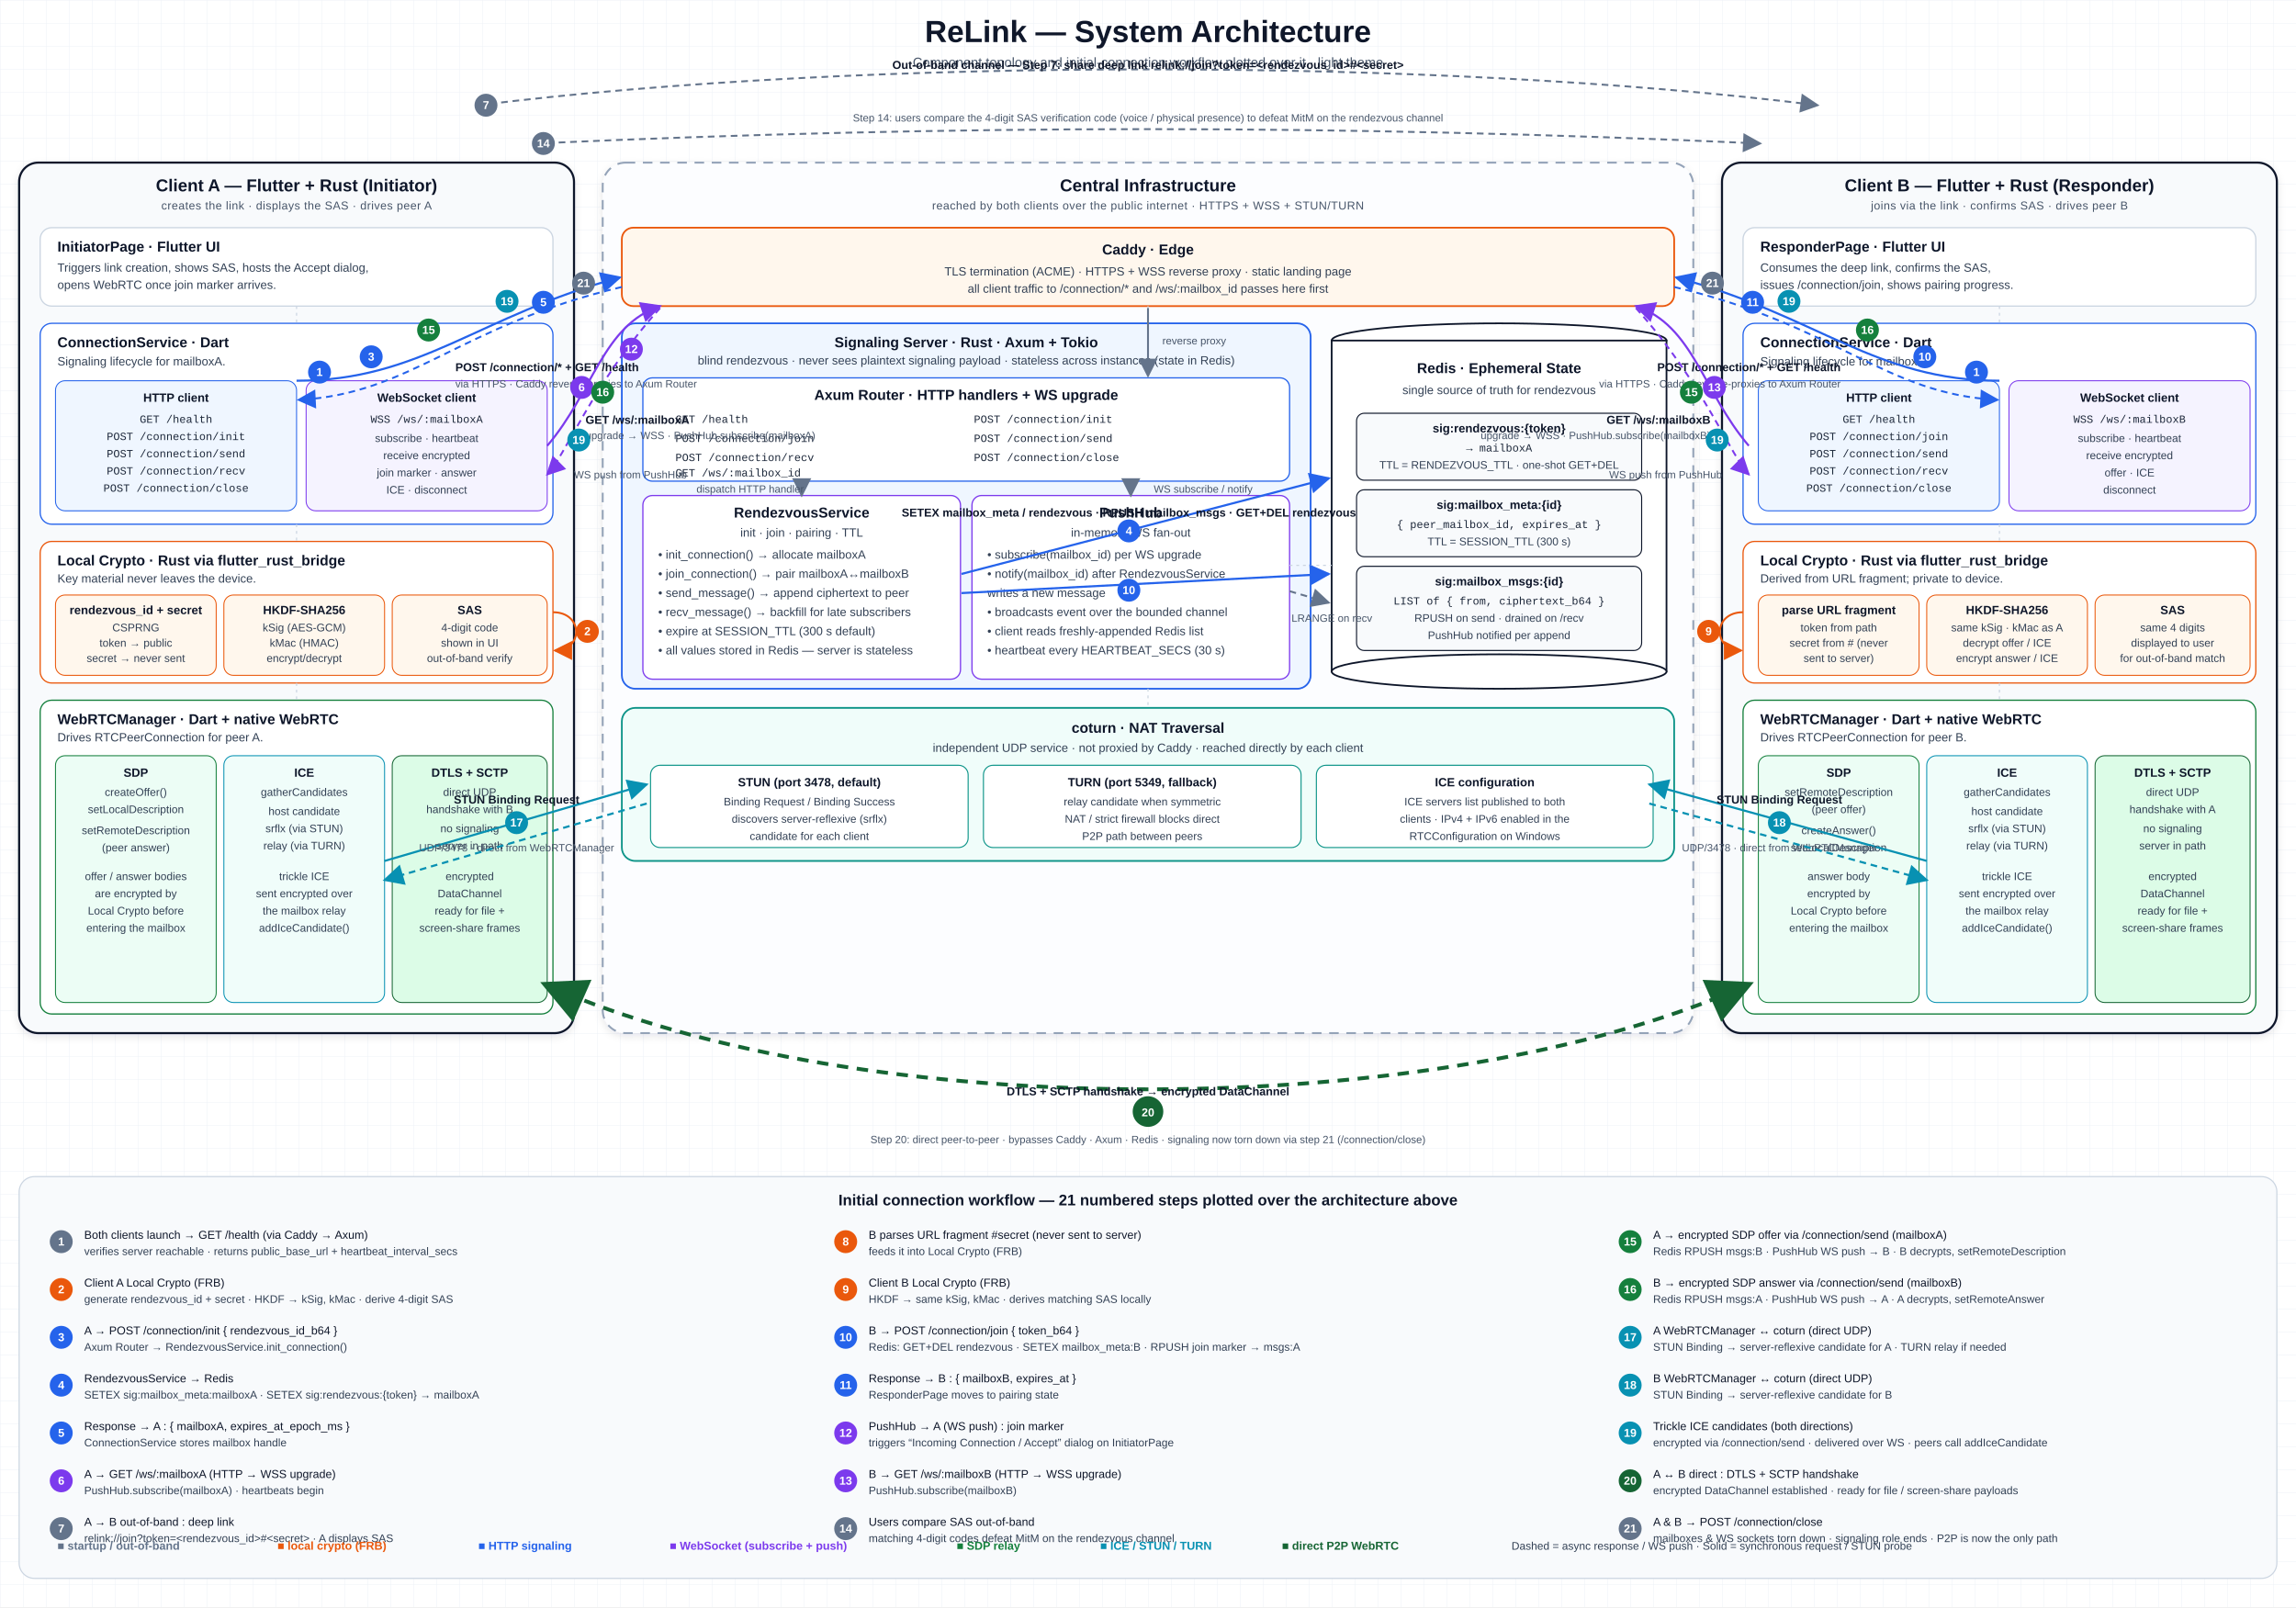
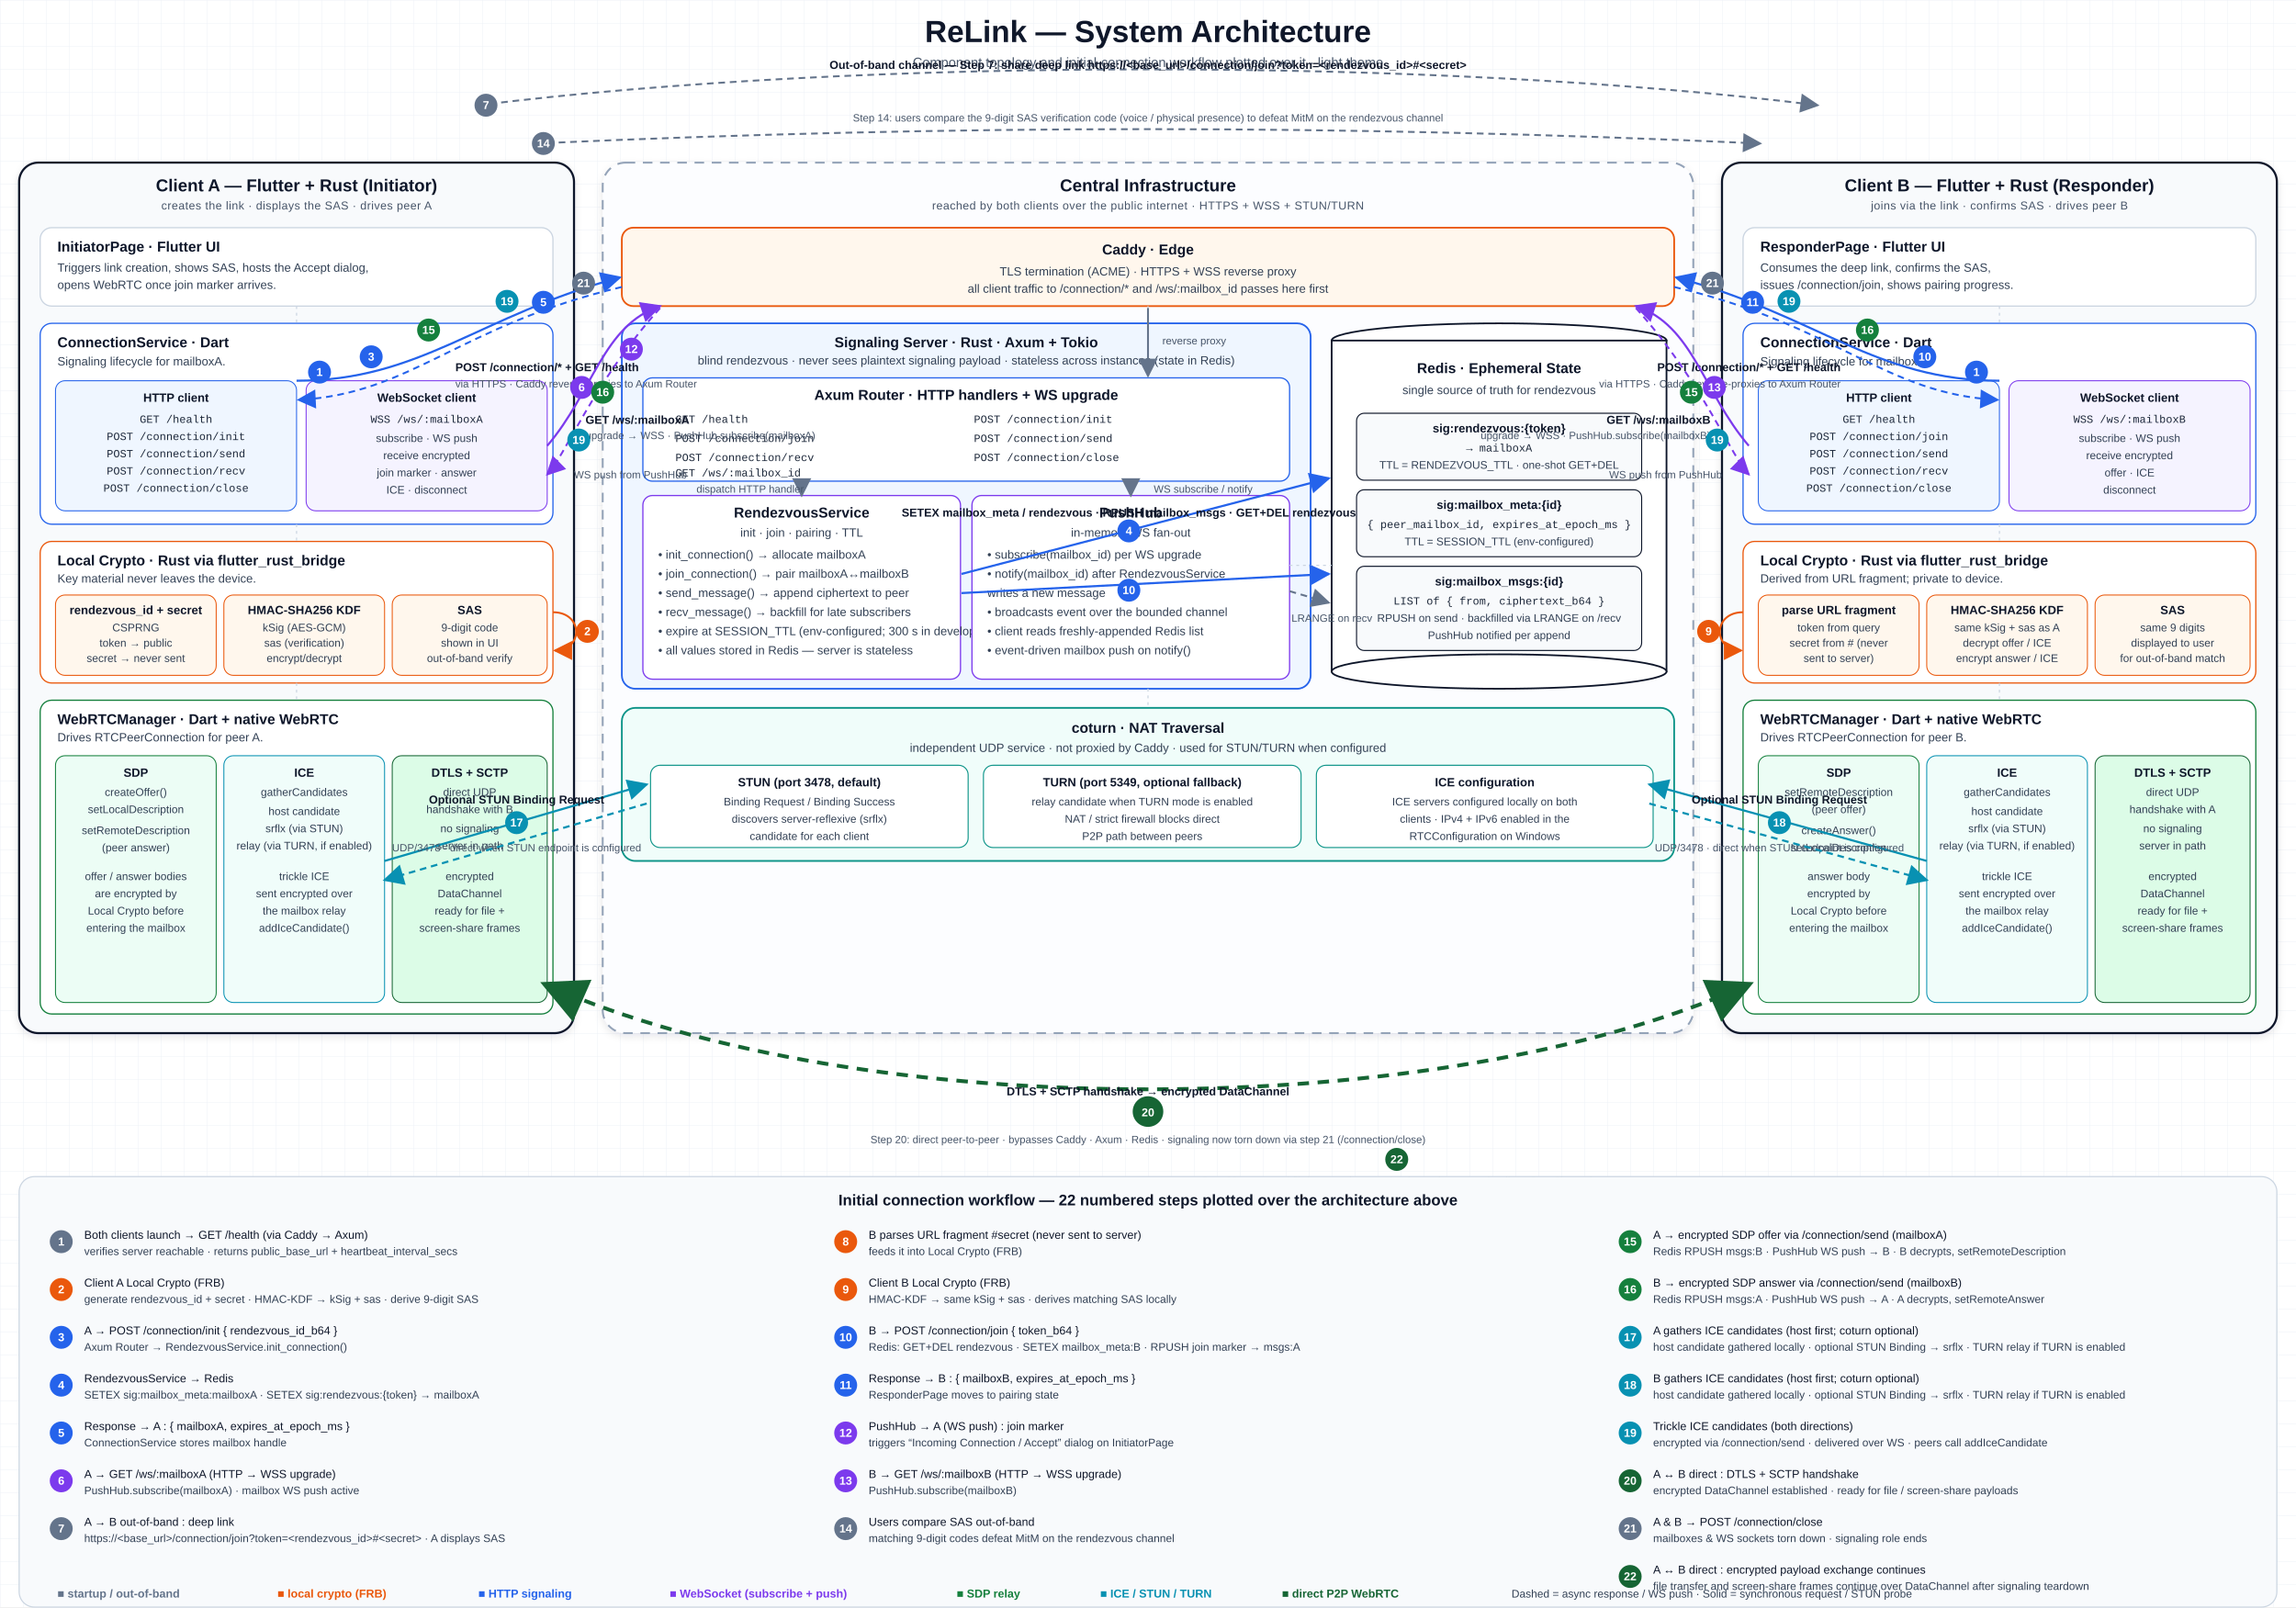
<svg xmlns="http://www.w3.org/2000/svg" width="2400" height="1680" viewBox="0 0 2400 1680" role="img" aria-labelledby="title desc">
  <defs>
    <pattern id="grid" width="24" height="24" patternUnits="userSpaceOnUse">
      <path d="M 24 0 L 0 0 0 24" fill="none" stroke="#eef2f7" stroke-width="1" />
    </pattern>
    <filter id="shadow" x="-10%" y="-10%" width="120%" height="120%">
      <feDropShadow dx="0" dy="3" stdDeviation="4" flood-color="#0f172a" flood-opacity="0.10" />
    </filter>
    <marker id="mBlue" markerWidth="10" markerHeight="10" refX="9" refY="5" orient="auto">
      <path d="M 0 0 L 10 5 L 0 10 z" fill="#2563eb" />
    </marker>
    <marker id="mPurple" markerWidth="10" markerHeight="10" refX="9" refY="5" orient="auto">
      <path d="M 0 0 L 10 5 L 0 10 z" fill="#7c3aed" />
    </marker>
    <marker id="mSlate" markerWidth="10" markerHeight="10" refX="9" refY="5" orient="auto">
      <path d="M 0 0 L 10 5 L 0 10 z" fill="#64748b" />
    </marker>
    <marker id="mOrange" markerWidth="10" markerHeight="10" refX="9" refY="5" orient="auto">
      <path d="M 0 0 L 10 5 L 0 10 z" fill="#ea580c" />
    </marker>
    <marker id="mGreen" markerWidth="10" markerHeight="10" refX="9" refY="5" orient="auto">
      <path d="M 0 0 L 10 5 L 0 10 z" fill="#15803d" />
    </marker>
    <marker id="mTeal" markerWidth="10" markerHeight="10" refX="9" refY="5" orient="auto">
      <path d="M 0 0 L 10 5 L 0 10 z" fill="#0891b2" />
    </marker>
    <marker id="mDark" markerWidth="12" markerHeight="12" refX="10" refY="6" orient="auto">
      <path d="M 0 0 L 12 6 L 0 12 z" fill="#166534" />
    </marker>
    <marker id="mDarkStart" markerWidth="12" markerHeight="12" refX="2" refY="6" orient="auto">
      <path d="M 12 0 L 0 6 L 12 12 z" fill="#166534" />
    </marker>
    <style>
      .title     { font: 700 32px 'Segoe UI', Arial, sans-serif; fill: #0f172a; }
      .subtitle  { font: 400 14px 'Segoe UI', Arial, sans-serif; fill: #475569; }
      .boxHead   { font: 700 18px 'Segoe UI', Arial, sans-serif; fill: #0f172a; }
      .boxSub    { font: 500 12px 'Segoe UI', Arial, sans-serif; fill: #475569; letter-spacing: 0.4px; }
      .cardHead  { font: 700 15px 'Segoe UI', Arial, sans-serif; fill: #0f172a; }
      .cardBody  { font: 400 12.5px 'Segoe UI', Arial, sans-serif; fill: #334155; }
      .pillHead  { font: 700 12.5px 'Segoe UI', Arial, sans-serif; fill: #0f172a; }
      .pillBody  { font: 400 11.5px 'Segoe UI', Arial, sans-serif; fill: #334155; }
      .code      { font: 500 11.5px 'Consolas', 'Courier New', monospace; fill: #1e293b; }
      .arrLbl    { font: 600 12px 'Segoe UI', Arial, sans-serif; fill: #0f172a; }
      .arrLblSub { font: 400 11px 'Segoe UI', Arial, sans-serif; fill: #475569; }
      .num       { font: 700 12px 'Segoe UI', Arial, sans-serif; fill: #ffffff; }
      .tableHead { font: 700 16px 'Segoe UI', Arial, sans-serif; fill: #0f172a; }
      .stepText  { font: 500 12px 'Segoe UI', Arial, sans-serif; fill: #0f172a; }
      .stepBody  { font: 400 11.5px 'Segoe UI', Arial, sans-serif; fill: #334155; }
      .legend    { font: 600 12px 'Segoe UI', Arial, sans-serif; }

      .client   { fill: #f8fafc; stroke: #0f172a; stroke-width: 2.2; }
      .infra    { fill: #fcfdff; stroke: #94a3b8; stroke-width: 2; stroke-dasharray: 10 8; }
      .caddy    { fill: #fff7ed; stroke: #ea580c; stroke-width: 1.8; }
      .server   { fill: #eff6ff; stroke: #2563eb; stroke-width: 1.8; }
      .redis    { fill: #ffffff; stroke: #0f172a; stroke-width: 1.8; }
      .coturn   { fill: #f0fdfa; stroke: #0d9488; stroke-width: 1.8; }
      .card     { fill: #ffffff; stroke: #cbd5e1; stroke-width: 1.3; }
      .cardBlue { fill: #ffffff; stroke: #2563eb; stroke-width: 1.3; }
      .cardPurp { fill: #ffffff; stroke: #7c3aed; stroke-width: 1.3; }
      .cardOran { fill: #ffffff; stroke: #ea580c; stroke-width: 1.3; }
      .cardGrn  { fill: #ffffff; stroke: #15803d; stroke-width: 1.3; }
      .cardTeal { fill: #ffffff; stroke: #0891b2; stroke-width: 1.3; }
      .cardDark { fill: #ffffff; stroke: #166534; stroke-width: 1.3; }
      .pillBlue { fill: #eff6ff; stroke: #2563eb; stroke-width: 1; }
      .pillPurp { fill: #f5f3ff; stroke: #7c3aed; stroke-width: 1; }
      .pillOran { fill: #fff7ed; stroke: #ea580c; stroke-width: 1; }
      .pillGrn  { fill: #ecfdf5; stroke: #15803d; stroke-width: 1; }
      .pillTeal { fill: #f0fdfa; stroke: #0891b2; stroke-width: 1; }
      .pillDark { fill: #dcfce7; stroke: #166534; stroke-width: 1; }

      .aBlue   { fill: none; stroke: #2563eb; stroke-width: 2.2; marker-end: url(#mBlue); }
      .aBlueD  { fill: none; stroke: #2563eb; stroke-width: 2;   marker-end: url(#mBlue);  stroke-dasharray: 7 5; }
      .aPurple { fill: none; stroke: #7c3aed; stroke-width: 2.2; marker-end: url(#mPurple); }
      .aPurpD  { fill: none; stroke: #7c3aed; stroke-width: 2;   marker-end: url(#mPurple); stroke-dasharray: 7 5; }
      .aSlate  { fill: none; stroke: #64748b; stroke-width: 2;   marker-end: url(#mSlate); }
      .aSlateD { fill: none; stroke: #64748b; stroke-width: 2;   marker-end: url(#mSlate);  stroke-dasharray: 7 5; }
      .aOrange { fill: none; stroke: #ea580c; stroke-width: 2;   marker-end: url(#mOrange); }
      .aGreen  { fill: none; stroke: #15803d; stroke-width: 2.2; marker-end: url(#mGreen); }
      .aTeal   { fill: none; stroke: #0891b2; stroke-width: 2.2; marker-end: url(#mTeal); }
      .aDark   { fill: none; stroke: #166534; stroke-width: 4;   marker-end: url(#mDark); marker-start: url(#mDarkStart); stroke-dasharray: 12 9; }
      .soft    { fill: none; stroke: #cbd5e1; stroke-width: 1.2; stroke-dasharray: 3 4; }

      .bSlate  { fill: #64748b; }
      .bOrange { fill: #ea580c; }
      .bBlue   { fill: #2563eb; }
      .bPurple { fill: #7c3aed; }
      .bGreen  { fill: #15803d; }
      .bTeal   { fill: #0891b2; }
      .bDark   { fill: #166534; }
    </style>
  </defs>
  <rect width="2400" height="1680" fill="#ffffff" />
  <rect width="2400" height="1680" fill="url(#grid)" />
  <text class="title" x="1200" y="44" text-anchor="middle">ReLink — System Architecture</text>
  <text class="subtitle" x="1200" y="70" text-anchor="middle">Component topology and initial-connection workflow plotted over it · light theme</text>
  <path class="aSlateD" d="M 500 110 C 900 60, 1500 60, 1900 110" />
  <circle class="bSlate" cx="508" cy="110" r="12" />
  <text class="num" x="508" y="114" text-anchor="middle">7</text>
-   <text class="arrLbl" x="1200" y="72" text-anchor="middle" fill="#475569">Out-of-band channel  —  Step 7: share deep link  relink://join?token=&lt;rendezvous_id&gt;#&lt;secret&gt;</text>
+   <text class="arrLbl" x="1200" y="72" text-anchor="middle" fill="#475569">Out-of-band channel  —  Step 7: share deep link  https://&lt;base_url&gt;/connection/join?token=&lt;rendezvous_id&gt;#&lt;secret&gt;</text>
  <path class="aSlateD" d="M 560 150 C 1000 130, 1400 130, 1840 150" />
  <circle class="bSlate" cx="568" cy="150" r="12" />
  <text class="num" x="568" y="154" text-anchor="middle">14</text>
-   <text class="arrLblSub" x="1200" y="127" text-anchor="middle">Step 14: users compare the 4-digit SAS verification code (voice / physical presence) to defeat MitM on the rendezvous channel</text>
+   <text class="arrLblSub" x="1200" y="127" text-anchor="middle">Step 14: users compare the 9-digit SAS verification code (voice / physical presence) to defeat MitM on the rendezvous channel</text>
  <g filter="url(#shadow)">
    <rect class="client" x="20" y="170" width="580" height="910" rx="20" ry="20" />
    <text class="boxHead" x="310" y="200" text-anchor="middle">Client A — Flutter + Rust (Initiator)</text>
    <text class="boxSub" x="310" y="219" text-anchor="middle">creates the link · displays the SAS · drives peer A</text>
    <rect class="card" x="42" y="238" width="536" height="82" rx="12" ry="12" />
    <text class="cardHead" x="60" y="263">InitiatorPage  ·  Flutter UI</text>
    <text class="cardBody" x="60" y="284">Triggers link creation, shows SAS, hosts the Accept dialog,</text>
    <text class="cardBody" x="60" y="302">opens WebRTC once join marker arrives.</text>
    <rect class="cardBlue" x="42" y="338" width="536" height="210" rx="12" ry="12" />
    <text class="cardHead" x="60" y="363">ConnectionService  ·  Dart</text>
    <text class="cardBody" x="60" y="382">Signaling lifecycle for mailboxA.</text>
    <rect class="pillBlue" x="58" y="398" width="252" height="136" rx="10" />
    <text class="pillHead" x="184" y="420" text-anchor="middle">HTTP client</text>
    <text class="code" x="184" y="442" text-anchor="middle">GET  /health</text>
    <text class="code" x="184" y="460" text-anchor="middle">POST /connection/init</text>
    <text class="code" x="184" y="478" text-anchor="middle">POST /connection/send</text>
    <text class="code" x="184" y="496" text-anchor="middle">POST /connection/recv</text>
    <text class="code" x="184" y="514" text-anchor="middle">POST /connection/close</text>
    <rect class="pillPurp" x="320" y="398" width="252" height="136" rx="10" />
    <text class="pillHead" x="446" y="420" text-anchor="middle">WebSocket client</text>
    <text class="code" x="446" y="442" text-anchor="middle">WSS /ws/:mailboxA</text>
-     <text class="pillBody" x="446" y="462" text-anchor="middle">subscribe · heartbeat</text>
+     <text class="pillBody" x="446" y="462" text-anchor="middle">subscribe · WS push</text>
    <text class="pillBody" x="446" y="480" text-anchor="middle">receive encrypted</text>
    <text class="pillBody" x="446" y="498" text-anchor="middle">join marker · answer</text>
    <text class="pillBody" x="446" y="516" text-anchor="middle">ICE · disconnect</text>
    <rect class="cardOran" x="42" y="566" width="536" height="148" rx="12" ry="12" />
    <text class="cardHead" x="60" y="591">Local Crypto  ·  Rust via flutter_rust_bridge</text>
    <text class="cardBody" x="60" y="609">Key material never leaves the device.</text>
    <rect class="pillOran" x="58" y="622" width="168" height="84" rx="10" />
    <text class="pillHead" x="142" y="642" text-anchor="middle">rendezvous_id + secret</text>
    <text class="pillBody" x="142" y="660" text-anchor="middle">CSPRNG</text>
    <text class="pillBody" x="142" y="676" text-anchor="middle">token → public</text>
    <text class="pillBody" x="142" y="692" text-anchor="middle">secret → never sent</text>
    <rect class="pillOran" x="234" y="622" width="168" height="84" rx="10" />
-     <text class="pillHead" x="318" y="642" text-anchor="middle">HKDF-SHA256</text>
+     <text class="pillHead" x="318" y="642" text-anchor="middle">HMAC-SHA256 KDF</text>
    <text class="pillBody" x="318" y="660" text-anchor="middle">kSig  (AES-GCM)</text>
-     <text class="pillBody" x="318" y="676" text-anchor="middle">kMac  (HMAC)</text>
+     <text class="pillBody" x="318" y="676" text-anchor="middle">sas  (verification)</text>
    <text class="pillBody" x="318" y="692" text-anchor="middle">encrypt/decrypt</text>
    <rect class="pillOran" x="410" y="622" width="162" height="84" rx="10" />
    <text class="pillHead" x="491" y="642" text-anchor="middle">SAS</text>
-     <text class="pillBody" x="491" y="660" text-anchor="middle">4-digit code</text>
+     <text class="pillBody" x="491" y="660" text-anchor="middle">9-digit code</text>
    <text class="pillBody" x="491" y="676" text-anchor="middle">shown in UI</text>
    <text class="pillBody" x="491" y="692" text-anchor="middle">out-of-band verify</text>
    <rect class="cardGrn" x="42" y="732" width="536" height="328" rx="12" ry="12" />
    <text class="cardHead" x="60" y="757">WebRTCManager  ·  Dart + native WebRTC</text>
    <text class="cardBody" x="60" y="775">Drives RTCPeerConnection for peer A.</text>
    <rect class="pillGrn" x="58" y="790" width="168" height="258" rx="10" />
    <text class="pillHead" x="142" y="812" text-anchor="middle">SDP</text>
    <text class="pillBody" x="142" y="832" text-anchor="middle">createOffer()</text>
    <text class="pillBody" x="142" y="850" text-anchor="middle">setLocalDescription</text>
    <text class="pillBody" x="142" y="872" text-anchor="middle">setRemoteDescription</text>
    <text class="pillBody" x="142" y="890" text-anchor="middle">(peer answer)</text>
    <text class="pillBody" x="142" y="920" text-anchor="middle">offer / answer bodies</text>
    <text class="pillBody" x="142" y="938" text-anchor="middle">are encrypted by</text>
    <text class="pillBody" x="142" y="956" text-anchor="middle">Local Crypto before</text>
    <text class="pillBody" x="142" y="974" text-anchor="middle">entering the mailbox</text>
    <rect class="pillTeal" x="234" y="790" width="168" height="258" rx="10" />
    <text class="pillHead" x="318" y="812" text-anchor="middle">ICE</text>
    <text class="pillBody" x="318" y="832" text-anchor="middle">gatherCandidates</text>
    <text class="pillBody" x="318" y="852" text-anchor="middle">host candidate</text>
    <text class="pillBody" x="318" y="870" text-anchor="middle">srflx (via STUN)</text>
-     <text class="pillBody" x="318" y="888" text-anchor="middle">relay (via TURN)</text>
+     <text class="pillBody" x="318" y="888" text-anchor="middle">relay (via TURN, if enabled)</text>
    <text class="pillBody" x="318" y="920" text-anchor="middle">trickle ICE</text>
    <text class="pillBody" x="318" y="938" text-anchor="middle">sent encrypted over</text>
    <text class="pillBody" x="318" y="956" text-anchor="middle">the mailbox relay</text>
    <text class="pillBody" x="318" y="974" text-anchor="middle">addIceCandidate()</text>
    <rect class="pillDark" x="410" y="790" width="162" height="258" rx="10" />
    <text class="pillHead" x="491" y="812" text-anchor="middle">DTLS + SCTP</text>
    <text class="pillBody" x="491" y="832" text-anchor="middle">direct UDP</text>
    <text class="pillBody" x="491" y="850" text-anchor="middle">handshake with B</text>
    <text class="pillBody" x="491" y="870" text-anchor="middle">no signaling</text>
    <text class="pillBody" x="491" y="888" text-anchor="middle">server in path</text>
    <text class="pillBody" x="491" y="920" text-anchor="middle">encrypted</text>
    <text class="pillBody" x="491" y="938" text-anchor="middle">DataChannel</text>
    <text class="pillBody" x="491" y="956" text-anchor="middle">ready for file +</text>
    <text class="pillBody" x="491" y="974" text-anchor="middle">screen-share frames</text>
    <path class="soft" d="M 310 320 L 310 338" />
    <path class="soft" d="M 310 548 L 310 566" />
    <path class="soft" d="M 310 714 L 310 732" />
  </g>
  <g filter="url(#shadow)">
    <rect class="infra" x="630" y="170" width="1140" height="910" rx="24" ry="24" />
    <text class="boxHead" x="1200" y="200" text-anchor="middle">Central Infrastructure</text>
    <text class="boxSub" x="1200" y="219" text-anchor="middle">reached by both clients over the public internet · HTTPS + WSS + STUN/TURN</text>
    <rect class="caddy" x="650" y="238" width="1100" height="82" rx="12" ry="12" />
    <text class="cardHead" x="1200" y="266" text-anchor="middle">Caddy  ·  Edge</text>
-     <text class="cardBody" x="1200" y="288" text-anchor="middle">TLS termination (ACME)  ·  HTTPS + WSS reverse proxy  ·  static landing page</text>
+     <text class="cardBody" x="1200" y="288" text-anchor="middle">TLS termination (ACME)  ·  HTTPS + WSS reverse proxy</text>
    <text class="cardBody" x="1200" y="306" text-anchor="middle">all client traffic to /connection/* and /ws/:mailbox_id passes here first</text>
    <rect class="server" x="650" y="338" width="720" height="382" rx="14" ry="14" />
    <text class="cardHead" x="1010" y="363" text-anchor="middle">Signaling Server  ·  Rust  ·  Axum + Tokio</text>
    <text class="cardBody" x="1010" y="381" text-anchor="middle">blind rendezvous · never sees plaintext signaling payload · stateless across instances (state in Redis)</text>
    <rect class="cardBlue" x="672" y="395" width="676" height="108" rx="10" ry="10" />
    <text class="cardHead" x="1010" y="418" text-anchor="middle">Axum Router  ·  HTTP handlers + WS upgrade</text>
    <text class="code" x="706" y="442">GET  /health</text>
    <text class="code" x="1018" y="442">POST /connection/init</text>
    <text class="code" x="706" y="462">POST /connection/join</text>
    <text class="code" x="1018" y="462">POST /connection/send</text>
    <text class="code" x="706" y="482">POST /connection/recv</text>
    <text class="code" x="1018" y="482">POST /connection/close</text>
    <text class="code" x="706" y="498">GET  /ws/:mailbox_id</text>
    <rect class="cardPurp" x="672" y="518" width="332" height="192" rx="10" ry="10" />
    <text class="cardHead" x="838" y="541" text-anchor="middle">RendezvousService</text>
    <text class="cardBody" x="838" y="561" text-anchor="middle">init · join · pairing · TTL</text>
    <text class="cardBody" x="688" y="584">• init_connection() → allocate mailboxA</text>
    <text class="cardBody" x="688" y="604">• join_connection() → pair mailboxA↔mailboxB</text>
    <text class="cardBody" x="688" y="624">• send_message() → append ciphertext to peer</text>
    <text class="cardBody" x="688" y="644">• recv_message() → backfill for late subscribers</text>
-     <text class="cardBody" x="688" y="664">• expire at SESSION_TTL (300 s default)</text>
+     <text class="cardBody" x="688" y="664">• expire at SESSION_TTL (env-configured; 300 s in develop.sh)</text>
    <text class="cardBody" x="688" y="684">• all values stored in Redis — server is stateless</text>
    <rect class="cardPurp" x="1016" y="518" width="332" height="192" rx="10" ry="10" />
    <text class="cardHead" x="1182" y="541" text-anchor="middle">PushHub</text>
    <text class="cardBody" x="1182" y="561" text-anchor="middle">in-memory WS fan-out</text>
    <text class="cardBody" x="1032" y="584">• subscribe(mailbox_id) per WS upgrade</text>
    <text class="cardBody" x="1032" y="604">• notify(mailbox_id) after RendezvousService</text>
    <text class="cardBody" x="1032" y="624">  writes a new message</text>
    <text class="cardBody" x="1032" y="644">• broadcasts event over the bounded channel</text>
    <text class="cardBody" x="1032" y="664">• client reads freshly-appended Redis list</text>
-     <text class="cardBody" x="1032" y="684">• heartbeat every HEARTBEAT_SECS (30 s)</text>
+     <text class="cardBody" x="1032" y="684">• event-driven mailbox push on notify()</text>
    <g transform="translate(1392 338)">
      <ellipse class="redis" cx="175" cy="18" rx="175" ry="18" />
      <rect class="redis" x="0" y="18" width="350" height="346" />
      <ellipse class="redis" cx="175" cy="364" rx="175" ry="18" />
      <text class="cardHead" x="175" y="52" text-anchor="middle">Redis  ·  Ephemeral State</text>
      <text class="cardBody" x="175" y="74" text-anchor="middle">single source of truth for rendezvous</text>
      <rect fill="#f8fafc" stroke="#0f172a" stroke-width="1.1" x="26" y="94" width="298" height="70" rx="8" />
      <text class="pillHead" x="175" y="114" text-anchor="middle">sig:rendezvous:{token}</text>
      <text class="code" x="175" y="134" text-anchor="middle">→ mailboxA</text>
      <text class="pillBody" x="175" y="152" text-anchor="middle">TTL = RENDEZVOUS_TTL · one-shot GET+DEL</text>
      <rect fill="#f8fafc" stroke="#0f172a" stroke-width="1.1" x="26" y="174" width="298" height="70" rx="8" />
      <text class="pillHead" x="175" y="194" text-anchor="middle">sig:mailbox_meta:{id}</text>
-       <text class="code" x="175" y="214" text-anchor="middle">{ peer_mailbox_id, expires_at }</text>
-       <text class="pillBody" x="175" y="232" text-anchor="middle">TTL = SESSION_TTL (300 s)</text>
+       <text class="code" x="175" y="214" text-anchor="middle">{ peer_mailbox_id, expires_at_epoch_ms }</text>
+       <text class="pillBody" x="175" y="232" text-anchor="middle">TTL = SESSION_TTL (env-configured)</text>
      <rect fill="#f8fafc" stroke="#0f172a" stroke-width="1.1" x="26" y="254" width="298" height="88" rx="8" />
      <text class="pillHead" x="175" y="274" text-anchor="middle">sig:mailbox_msgs:{id}</text>
      <text class="code" x="175" y="294" text-anchor="middle">LIST of { from, ciphertext_b64 }</text>
-       <text class="pillBody" x="175" y="312" text-anchor="middle">RPUSH on send · drained on /recv</text>
+       <text class="pillBody" x="175" y="312" text-anchor="middle">RPUSH on send · backfilled via LRANGE on /recv</text>
      <text class="pillBody" x="175" y="330" text-anchor="middle">PushHub notified per append</text>
    </g>
    <rect class="coturn" x="650" y="740" width="1100" height="160" rx="14" ry="14" />
    <text class="cardHead" x="1200" y="766" text-anchor="middle">coturn  ·  NAT Traversal</text>
-     <text class="cardBody" x="1200" y="786" text-anchor="middle">independent UDP service · not proxied by Caddy · reached directly by each client</text>
+     <text class="cardBody" x="1200" y="786" text-anchor="middle">independent UDP service · not proxied by Caddy · used for STUN/TURN when configured</text>
    <rect fill="#ffffff" stroke="#0d9488" stroke-width="1.1" x="680" y="800" width="332" height="86" rx="10" />
    <text class="pillHead" x="846" y="822" text-anchor="middle">STUN  (port 3478, default)</text>
    <text class="pillBody" x="846" y="842" text-anchor="middle">Binding Request / Binding Success</text>
    <text class="pillBody" x="846" y="860" text-anchor="middle">discovers server-reflexive (srflx)</text>
    <text class="pillBody" x="846" y="878" text-anchor="middle">candidate for each client</text>
    <rect fill="#ffffff" stroke="#0d9488" stroke-width="1.1" x="1028" y="800" width="332" height="86" rx="10" />
-     <text class="pillHead" x="1194" y="822" text-anchor="middle">TURN  (port 5349, fallback)</text>
-     <text class="pillBody" x="1194" y="842" text-anchor="middle">relay candidate when symmetric</text>
+     <text class="pillHead" x="1194" y="822" text-anchor="middle">TURN  (port 5349, optional fallback)</text>
+     <text class="pillBody" x="1194" y="842" text-anchor="middle">relay candidate when TURN mode is enabled</text>
    <text class="pillBody" x="1194" y="860" text-anchor="middle">NAT / strict firewall blocks direct</text>
    <text class="pillBody" x="1194" y="878" text-anchor="middle">P2P path between peers</text>
    <rect fill="#ffffff" stroke="#0d9488" stroke-width="1.1" x="1376" y="800" width="352" height="86" rx="10" />
    <text class="pillHead" x="1552" y="822" text-anchor="middle">ICE configuration</text>
-     <text class="pillBody" x="1552" y="842" text-anchor="middle">ICE servers list published to both</text>
+     <text class="pillBody" x="1552" y="842" text-anchor="middle">ICE servers configured locally on both</text>
    <text class="pillBody" x="1552" y="860" text-anchor="middle">clients · IPv4 + IPv6 enabled in the</text>
    <text class="pillBody" x="1552" y="878" text-anchor="middle">RTCConfiguration on Windows</text>
    <path class="soft" d="M 1200 320 L 1200 338" />
    <path class="soft" d="M 838  503 L 838  518" />
    <path class="soft" d="M 1182 503 L 1182 518" />
    <path class="soft" d="M 1348 591 L 1392 591" />
    <path class="soft" d="M 1200 720 L 1200 740" />
  </g>
  <g filter="url(#shadow)">
    <rect class="client" x="1800" y="170" width="580" height="910" rx="20" ry="20" />
    <text class="boxHead" x="2090" y="200" text-anchor="middle">Client B — Flutter + Rust (Responder)</text>
    <text class="boxSub" x="2090" y="219" text-anchor="middle">joins via the link · confirms SAS · drives peer B</text>
    <rect class="card" x="1822" y="238" width="536" height="82" rx="12" ry="12" />
    <text class="cardHead" x="1840" y="263">ResponderPage  ·  Flutter UI</text>
    <text class="cardBody" x="1840" y="284">Consumes the deep link, confirms the SAS,</text>
    <text class="cardBody" x="1840" y="302">issues /connection/join, shows pairing progress.</text>
    <rect class="cardBlue" x="1822" y="338" width="536" height="210" rx="12" ry="12" />
    <text class="cardHead" x="1840" y="363">ConnectionService  ·  Dart</text>
    <text class="cardBody" x="1840" y="382">Signaling lifecycle for mailboxB.</text>
    <rect class="pillBlue" x="1838" y="398" width="252" height="136" rx="10" />
    <text class="pillHead" x="1964" y="420" text-anchor="middle">HTTP client</text>
    <text class="code" x="1964" y="442" text-anchor="middle">GET  /health</text>
    <text class="code" x="1964" y="460" text-anchor="middle">POST /connection/join</text>
    <text class="code" x="1964" y="478" text-anchor="middle">POST /connection/send</text>
    <text class="code" x="1964" y="496" text-anchor="middle">POST /connection/recv</text>
    <text class="code" x="1964" y="514" text-anchor="middle">POST /connection/close</text>
    <rect class="pillPurp" x="2100" y="398" width="252" height="136" rx="10" />
    <text class="pillHead" x="2226" y="420" text-anchor="middle">WebSocket client</text>
    <text class="code" x="2226" y="442" text-anchor="middle">WSS /ws/:mailboxB</text>
-     <text class="pillBody" x="2226" y="462" text-anchor="middle">subscribe · heartbeat</text>
+     <text class="pillBody" x="2226" y="462" text-anchor="middle">subscribe · WS push</text>
    <text class="pillBody" x="2226" y="480" text-anchor="middle">receive encrypted</text>
    <text class="pillBody" x="2226" y="498" text-anchor="middle">offer · ICE</text>
    <text class="pillBody" x="2226" y="516" text-anchor="middle">disconnect</text>
    <rect class="cardOran" x="1822" y="566" width="536" height="148" rx="12" ry="12" />
    <text class="cardHead" x="1840" y="591">Local Crypto  ·  Rust via flutter_rust_bridge</text>
    <text class="cardBody" x="1840" y="609">Derived from URL fragment; private to device.</text>
    <rect class="pillOran" x="1838" y="622" width="168" height="84" rx="10" />
    <text class="pillHead" x="1922" y="642" text-anchor="middle">parse URL fragment</text>
-     <text class="pillBody" x="1922" y="660" text-anchor="middle">token from path</text>
+     <text class="pillBody" x="1922" y="660" text-anchor="middle">token from query</text>
    <text class="pillBody" x="1922" y="676" text-anchor="middle">secret from # (never</text>
    <text class="pillBody" x="1922" y="692" text-anchor="middle">sent to server)</text>
    <rect class="pillOran" x="2014" y="622" width="168" height="84" rx="10" />
-     <text class="pillHead" x="2098" y="642" text-anchor="middle">HKDF-SHA256</text>
-     <text class="pillBody" x="2098" y="660" text-anchor="middle">same kSig · kMac as A</text>
+     <text class="pillHead" x="2098" y="642" text-anchor="middle">HMAC-SHA256 KDF</text>
+     <text class="pillBody" x="2098" y="660" text-anchor="middle">same kSig + sas as A</text>
    <text class="pillBody" x="2098" y="676" text-anchor="middle">decrypt offer / ICE</text>
    <text class="pillBody" x="2098" y="692" text-anchor="middle">encrypt answer / ICE</text>
    <rect class="pillOran" x="2190" y="622" width="162" height="84" rx="10" />
    <text class="pillHead" x="2271" y="642" text-anchor="middle">SAS</text>
-     <text class="pillBody" x="2271" y="660" text-anchor="middle">same 4 digits</text>
+     <text class="pillBody" x="2271" y="660" text-anchor="middle">same 9 digits</text>
    <text class="pillBody" x="2271" y="676" text-anchor="middle">displayed to user</text>
    <text class="pillBody" x="2271" y="692" text-anchor="middle">for out-of-band match</text>
    <rect class="cardGrn" x="1822" y="732" width="536" height="328" rx="12" ry="12" />
    <text class="cardHead" x="1840" y="757">WebRTCManager  ·  Dart + native WebRTC</text>
    <text class="cardBody" x="1840" y="775">Drives RTCPeerConnection for peer B.</text>
    <rect class="pillGrn" x="1838" y="790" width="168" height="258" rx="10" />
    <text class="pillHead" x="1922" y="812" text-anchor="middle">SDP</text>
    <text class="pillBody" x="1922" y="832" text-anchor="middle">setRemoteDescription</text>
    <text class="pillBody" x="1922" y="850" text-anchor="middle">(peer offer)</text>
    <text class="pillBody" x="1922" y="872" text-anchor="middle">createAnswer()</text>
    <text class="pillBody" x="1922" y="890" text-anchor="middle">setLocalDescription</text>
    <text class="pillBody" x="1922" y="920" text-anchor="middle">answer body</text>
    <text class="pillBody" x="1922" y="938" text-anchor="middle">encrypted by</text>
    <text class="pillBody" x="1922" y="956" text-anchor="middle">Local Crypto before</text>
    <text class="pillBody" x="1922" y="974" text-anchor="middle">entering the mailbox</text>
    <rect class="pillTeal" x="2014" y="790" width="168" height="258" rx="10" />
    <text class="pillHead" x="2098" y="812" text-anchor="middle">ICE</text>
    <text class="pillBody" x="2098" y="832" text-anchor="middle">gatherCandidates</text>
    <text class="pillBody" x="2098" y="852" text-anchor="middle">host candidate</text>
    <text class="pillBody" x="2098" y="870" text-anchor="middle">srflx (via STUN)</text>
-     <text class="pillBody" x="2098" y="888" text-anchor="middle">relay (via TURN)</text>
+     <text class="pillBody" x="2098" y="888" text-anchor="middle">relay (via TURN, if enabled)</text>
    <text class="pillBody" x="2098" y="920" text-anchor="middle">trickle ICE</text>
    <text class="pillBody" x="2098" y="938" text-anchor="middle">sent encrypted over</text>
    <text class="pillBody" x="2098" y="956" text-anchor="middle">the mailbox relay</text>
    <text class="pillBody" x="2098" y="974" text-anchor="middle">addIceCandidate()</text>
    <rect class="pillDark" x="2190" y="790" width="162" height="258" rx="10" />
    <text class="pillHead" x="2271" y="812" text-anchor="middle">DTLS + SCTP</text>
    <text class="pillBody" x="2271" y="832" text-anchor="middle">direct UDP</text>
    <text class="pillBody" x="2271" y="850" text-anchor="middle">handshake with A</text>
    <text class="pillBody" x="2271" y="870" text-anchor="middle">no signaling</text>
    <text class="pillBody" x="2271" y="888" text-anchor="middle">server in path</text>
    <text class="pillBody" x="2271" y="920" text-anchor="middle">encrypted</text>
    <text class="pillBody" x="2271" y="938" text-anchor="middle">DataChannel</text>
    <text class="pillBody" x="2271" y="956" text-anchor="middle">ready for file +</text>
    <text class="pillBody" x="2271" y="974" text-anchor="middle">screen-share frames</text>
    <path class="soft" d="M 2090 320 L 2090 338" />
    <path class="soft" d="M 2090 548 L 2090 566" />
    <path class="soft" d="M 2090 714 L 2090 732" />
  </g>
  <path class="aOrange" d="M 578 640 C 610 640, 610 680, 580 680" />
  <circle class="bOrange" cx="614" cy="660" r="12" />
  <text class="num" x="614" y="664" text-anchor="middle">2</text>
  <path class="aOrange" d="M 1822 640 C 1790 640, 1790 680, 1820 680" />
  <circle class="bOrange" cx="1786" cy="660" r="12" />
  <text class="num" x="1786" y="664" text-anchor="middle">9</text>
  <path class="aBlue" d="M 310 398 C 440 398, 500 330, 648 290" />
  <circle class="bBlue" cx="334" cy="389" r="12" />
  <text class="num" x="334" y="393" text-anchor="middle">1</text>
  <circle class="bBlue" cx="388" cy="373" r="12" />
  <text class="num" x="388" y="377" text-anchor="middle">3</text>
  <circle class="bGreen" cx="448" cy="345" r="12" />
  <text class="num" x="448" y="349" text-anchor="middle">15</text>
  <circle class="bTeal" cx="530" cy="315" r="12" />
  <text class="num" x="530" y="319" text-anchor="middle">19</text>
  <circle class="bSlate" cx="610" cy="296" r="12" />
  <text class="num" x="610" y="300" text-anchor="middle">21</text>
  <text class="arrLbl" x="476" y="388">POST /connection/*  +  GET /health</text>
  <text class="arrLblSub" x="476" y="405">via HTTPS · Caddy reverse-proxies to Axum Router</text>
  <path class="aBlueD" d="M 650 300 C 480 340, 430 412, 312 418" />
  <circle class="bBlue" cx="568" cy="316" r="12" />
  <text class="num" x="568" y="320" text-anchor="middle">5</text>
  <path class="aPurple" d="M 572 466 C 620 410, 630 340, 690 320" />
  <circle class="bPurple" cx="608" cy="405" r="12" />
  <text class="num" x="608" y="409" text-anchor="middle">6</text>
  <text class="arrLbl" x="612" y="443">GET /ws/:mailboxA</text>
  <text class="arrLblSub" x="612" y="459">upgrade → WSS · PushHub.subscribe(mailboxA)</text>
  <path class="aPurpD" d="M 690 322 C 620 400, 590 478, 572 496" />
  <circle class="bPurple" cx="660" cy="365" r="12" />
  <text class="num" x="660" y="369" text-anchor="middle">12</text>
  <circle class="bGreen" cx="630" cy="410" r="12" />
  <text class="num" x="630" y="414" text-anchor="middle">16</text>
  <circle class="bTeal" cx="605" cy="460" r="12" />
  <text class="num" x="605" y="464" text-anchor="middle">19</text>
  <text class="arrLblSub" x="600" y="500">WS push from PushHub</text>
  <path class="aBlue" d="M 2090 398 C 1960 398, 1900 330, 1752 290" />
  <circle class="bBlue" cx="2066" cy="389" r="12" />
  <text class="num" x="2066" y="393" text-anchor="middle">1</text>
  <circle class="bBlue" cx="2012" cy="373" r="12" />
  <text class="num" x="2012" y="377" text-anchor="middle">10</text>
  <circle class="bGreen" cx="1952" cy="345" r="12" />
  <text class="num" x="1952" y="349" text-anchor="middle">16</text>
  <circle class="bTeal" cx="1870" cy="315" r="12" />
  <text class="num" x="1870" y="319" text-anchor="middle">19</text>
  <circle class="bSlate" cx="1790" cy="296" r="12" />
  <text class="num" x="1790" y="300" text-anchor="middle">21</text>
  <text class="arrLbl" x="1924" y="388" text-anchor="end">POST /connection/*  +  GET /health</text>
  <text class="arrLblSub" x="1924" y="405" text-anchor="end">via HTTPS · Caddy reverse-proxies to Axum Router</text>
  <path class="aBlueD" d="M 1750 300 C 1920 340, 1970 412, 2088 418" />
  <circle class="bBlue" cx="1832" cy="316" r="12" />
  <text class="num" x="1832" y="320" text-anchor="middle">11</text>
  <path class="aPurple" d="M 1828 466 C 1780 410, 1770 340, 1710 320" />
  <circle class="bPurple" cx="1792" cy="405" r="12" />
  <text class="num" x="1792" y="409" text-anchor="middle">13</text>
  <text class="arrLbl" x="1788" y="443" text-anchor="end">GET /ws/:mailboxB</text>
  <text class="arrLblSub" x="1788" y="459" text-anchor="end">upgrade → WSS · PushHub.subscribe(mailboxB)</text>
  <path class="aPurpD" d="M 1710 322 C 1780 400, 1810 478, 1828 496" />
  <circle class="bGreen" cx="1768" cy="410" r="12" />
  <text class="num" x="1768" y="414" text-anchor="middle">15</text>
  <circle class="bTeal" cx="1795" cy="460" r="12" />
  <text class="num" x="1795" y="464" text-anchor="middle">19</text>
  <text class="arrLblSub" x="1800" y="500" text-anchor="end">WS push from PushHub</text>
  <path class="aSlate" d="M 1200 322 L 1200 393" />
  <text class="arrLblSub" x="1215" y="360">reverse proxy</text>
  <path class="aSlate" d="M 838 505 L 838 518" />
  <text class="arrLblSub" x="728" y="515">dispatch HTTP handler</text>
  <path class="aSlate" d="M 1182 505 L 1182 518" />
  <text class="arrLblSub" x="1206" y="515">WS subscribe / notify</text>
  <path class="aBlue" d="M 1005 600 L 1389 500" />
  <path class="aBlue" d="M 1005 620 L 1389 600" />
  <circle class="bBlue" cx="1180" cy="555" r="12" />
  <text class="num" x="1180" y="559" text-anchor="middle">4</text>
  <circle class="bBlue" cx="1180" cy="617" r="12" />
  <text class="num" x="1180" y="621" text-anchor="middle">10</text>
  <text class="arrLbl" x="1180" y="540" text-anchor="middle">SETEX mailbox_meta / rendezvous  ·  RPUSH mailbox_msgs  ·  GET+DEL rendezvous</text>
  <path class="aSlateD" d="M 1348 618 L 1389 630" />
  <text class="arrLblSub" x="1350" y="650">LRANGE on recv</text>
  <path class="aTeal" d="M 402 900 L 676 820" />
  <circle class="bTeal" cx="540" cy="860" r="12" />
  <text class="num" x="540" y="864" text-anchor="middle">17</text>
-   <text class="arrLbl" x="540" y="840" text-anchor="middle">STUN Binding Request</text>
-   <text class="arrLblSub" x="540" y="890" text-anchor="middle">UDP/3478 · direct from WebRTCManager</text>
+   <text class="arrLbl" x="540" y="840" text-anchor="middle">Optional STUN Binding Request</text>
+   <text class="arrLblSub" x="540" y="890" text-anchor="middle">UDP/3478 · direct when STUN endpoint is configured</text>
  <path class="aTeal" d="M 676 840 L 402 920" stroke-dasharray="7 5" />
  <path class="aTeal" d="M 2014 900 L 1724 820" />
  <circle class="bTeal" cx="1860" cy="860" r="12" />
  <text class="num" x="1860" y="864" text-anchor="middle">18</text>
-   <text class="arrLbl" x="1860" y="840" text-anchor="middle">STUN Binding Request</text>
-   <text class="arrLblSub" x="1860" y="890" text-anchor="middle">UDP/3478 · direct from WebRTCManager</text>
+   <text class="arrLbl" x="1860" y="840" text-anchor="middle">Optional STUN Binding Request</text>
+   <text class="arrLblSub" x="1860" y="890" text-anchor="middle">UDP/3478 · direct when STUN endpoint is configured</text>
  <path class="aTeal" d="M 1724 840 L 2014 920" stroke-dasharray="7 5" />
  <path class="aDark" d="M 572 1030 C 900 1175, 1500 1175, 1826 1030" />
  <circle class="bDark" cx="1200" cy="1162" r="16" />
  <text class="num" x="1200" y="1167" text-anchor="middle">20</text>
  <text class="arrLbl" x="1200" y="1145" text-anchor="middle" fill="#166534">DTLS + SCTP handshake → encrypted DataChannel</text>
  <text class="arrLblSub" x="1200" y="1195" text-anchor="middle">Step 20: direct peer-to-peer · bypasses Caddy · Axum · Redis · signaling now torn down via step 21 (/connection/close)</text>
-   <rect x="20" y="1230" width="2360" height="420" fill="#f8fafc" stroke="#cbd5e1" stroke-width="1.2" rx="16" />
-   <text class="tableHead" x="1200" y="1260" text-anchor="middle">Initial connection workflow — 21 numbered steps plotted over the architecture above</text>
+   <circle class="bDark" cx="1460" cy="1212" r="12" />
+   <text class="num" x="1460" y="1216" text-anchor="middle">22</text>
+   <text class="arrLblSub" x="1460" y="1238" text-anchor="middle">Step 22: encrypted file/screen-share payloads continue over the direct DataChannel</text>
+   <rect x="20" y="1230" width="2360" height="450" fill="#f8fafc" stroke="#cbd5e1" stroke-width="1.2" rx="16" />
+   <text class="tableHead" x="1200" y="1260" text-anchor="middle">Initial connection workflow — 22 numbered steps plotted over the architecture above</text>
  <g transform="translate(52 1280)">
    <circle class="bSlate" cx="12" cy="18" r="12" />
    <text class="num" x="12" y="22" text-anchor="middle">1</text>
    <text class="stepText" x="36" y="15">Both clients launch → GET /health (via Caddy → Axum)</text>
    <text class="stepBody" x="36" y="32">verifies server reachable · returns public_base_url + heartbeat_interval_secs</text>
    <circle class="bOrange" cx="12" cy="68" r="12" />
    <text class="num" x="12" y="72" text-anchor="middle">2</text>
    <text class="stepText" x="36" y="65">Client A Local Crypto (FRB)</text>
-     <text class="stepBody" x="36" y="82">generate rendezvous_id + secret · HKDF → kSig, kMac · derive 4-digit SAS</text>
+     <text class="stepBody" x="36" y="82">generate rendezvous_id + secret · HMAC-KDF → kSig + sas · derive 9-digit SAS</text>
    <circle class="bBlue" cx="12" cy="118" r="12" />
    <text class="num" x="12" y="122" text-anchor="middle">3</text>
    <text class="stepText" x="36" y="115">A → POST /connection/init  { rendezvous_id_b64 }</text>
    <text class="stepBody" x="36" y="132">Axum Router → RendezvousService.init_connection()</text>
    <circle class="bBlue" cx="12" cy="168" r="12" />
    <text class="num" x="12" y="172" text-anchor="middle">4</text>
    <text class="stepText" x="36" y="165">RendezvousService → Redis</text>
    <text class="stepBody" x="36" y="182">SETEX sig:mailbox_meta:mailboxA · SETEX sig:rendezvous:{token} → mailboxA</text>
    <circle class="bBlue" cx="12" cy="218" r="12" />
    <text class="num" x="12" y="222" text-anchor="middle">5</text>
    <text class="stepText" x="36" y="215">Response → A : { mailboxA, expires_at_epoch_ms }</text>
    <text class="stepBody" x="36" y="232">ConnectionService stores mailbox handle</text>
    <circle class="bPurple" cx="12" cy="268" r="12" />
    <text class="num" x="12" y="272" text-anchor="middle">6</text>
    <text class="stepText" x="36" y="265">A → GET /ws/:mailboxA  (HTTP → WSS upgrade)</text>
-     <text class="stepBody" x="36" y="282">PushHub.subscribe(mailboxA) · heartbeats begin</text>
+     <text class="stepBody" x="36" y="282">PushHub.subscribe(mailboxA) · mailbox WS push active</text>
    <circle class="bSlate" cx="12" cy="318" r="12" />
    <text class="num" x="12" y="322" text-anchor="middle">7</text>
    <text class="stepText" x="36" y="315">A → B out-of-band : deep link</text>
-     <text class="stepBody" x="36" y="332">relink://join?token=&lt;rendezvous_id&gt;#&lt;secret&gt; · A displays SAS</text>
+     <text class="stepBody" x="36" y="332">https://&lt;base_url&gt;/connection/join?token=&lt;rendezvous_id&gt;#&lt;secret&gt; · A displays SAS</text>
  </g>
  <g transform="translate(872 1280)">
    <circle class="bOrange" cx="12" cy="18" r="12" />
    <text class="num" x="12" y="22" text-anchor="middle">8</text>
    <text class="stepText" x="36" y="15">B parses URL fragment #secret (never sent to server)</text>
    <text class="stepBody" x="36" y="32">feeds it into Local Crypto (FRB)</text>
    <circle class="bOrange" cx="12" cy="68" r="12" />
    <text class="num" x="12" y="72" text-anchor="middle">9</text>
    <text class="stepText" x="36" y="65">Client B Local Crypto (FRB)</text>
-     <text class="stepBody" x="36" y="82">HKDF → same kSig, kMac · derives matching SAS locally</text>
+     <text class="stepBody" x="36" y="82">HMAC-KDF → same kSig + sas · derives matching SAS locally</text>
    <circle class="bBlue" cx="12" cy="118" r="12" />
    <text class="num" x="12" y="122" text-anchor="middle">10</text>
    <text class="stepText" x="36" y="115">B → POST /connection/join  { token_b64 }</text>
    <text class="stepBody" x="36" y="132">Redis: GET+DEL rendezvous · SETEX mailbox_meta:B · RPUSH join marker → msgs:A</text>
    <circle class="bBlue" cx="12" cy="168" r="12" />
    <text class="num" x="12" y="172" text-anchor="middle">11</text>
-     <text class="stepText" x="36" y="165">Response → B : { mailboxB, expires_at }</text>
+     <text class="stepText" x="36" y="165">Response → B : { mailboxB, expires_at_epoch_ms }</text>
    <text class="stepBody" x="36" y="182">ResponderPage moves to pairing state</text>
    <circle class="bPurple" cx="12" cy="218" r="12" />
    <text class="num" x="12" y="222" text-anchor="middle">12</text>
    <text class="stepText" x="36" y="215">PushHub → A  (WS push) : join marker</text>
    <text class="stepBody" x="36" y="232">triggers “Incoming Connection / Accept” dialog on InitiatorPage</text>
    <circle class="bPurple" cx="12" cy="268" r="12" />
    <text class="num" x="12" y="272" text-anchor="middle">13</text>
    <text class="stepText" x="36" y="265">B → GET /ws/:mailboxB  (HTTP → WSS upgrade)</text>
    <text class="stepBody" x="36" y="282">PushHub.subscribe(mailboxB)</text>
    <circle class="bSlate" cx="12" cy="318" r="12" />
    <text class="num" x="12" y="322" text-anchor="middle">14</text>
    <text class="stepText" x="36" y="315">Users compare SAS out-of-band</text>
-     <text class="stepBody" x="36" y="332">matching 4-digit codes defeat MitM on the rendezvous channel</text>
+     <text class="stepBody" x="36" y="332">matching 9-digit codes defeat MitM on the rendezvous channel</text>
  </g>
  <g transform="translate(1692 1280)">
    <circle class="bGreen" cx="12" cy="18" r="12" />
    <text class="num" x="12" y="22" text-anchor="middle">15</text>
    <text class="stepText" x="36" y="15">A → encrypted SDP offer via /connection/send (mailboxA)</text>
    <text class="stepBody" x="36" y="32">Redis RPUSH msgs:B · PushHub WS push → B · B decrypts, setRemoteDescription</text>
    <circle class="bGreen" cx="12" cy="68" r="12" />
    <text class="num" x="12" y="72" text-anchor="middle">16</text>
    <text class="stepText" x="36" y="65">B → encrypted SDP answer via /connection/send (mailboxB)</text>
    <text class="stepBody" x="36" y="82">Redis RPUSH msgs:A · PushHub WS push → A · A decrypts, setRemoteAnswer</text>
    <circle class="bTeal" cx="12" cy="118" r="12" />
    <text class="num" x="12" y="122" text-anchor="middle">17</text>
-     <text class="stepText" x="36" y="115">A WebRTCManager ↔ coturn (direct UDP)</text>
-     <text class="stepBody" x="36" y="132">STUN Binding → server-reflexive candidate for A · TURN relay if needed</text>
+     <text class="stepText" x="36" y="115">A gathers ICE candidates (host first; coturn optional)</text>
+     <text class="stepBody" x="36" y="132">host candidate gathered locally · optional STUN Binding → srflx · TURN relay if TURN is enabled</text>
    <circle class="bTeal" cx="12" cy="168" r="12" />
    <text class="num" x="12" y="172" text-anchor="middle">18</text>
-     <text class="stepText" x="36" y="165">B WebRTCManager ↔ coturn (direct UDP)</text>
-     <text class="stepBody" x="36" y="182">STUN Binding → server-reflexive candidate for B</text>
+     <text class="stepText" x="36" y="165">B gathers ICE candidates (host first; coturn optional)</text>
+     <text class="stepBody" x="36" y="182">host candidate gathered locally · optional STUN Binding → srflx · TURN relay if TURN is enabled</text>
    <circle class="bTeal" cx="12" cy="218" r="12" />
    <text class="num" x="12" y="222" text-anchor="middle">19</text>
    <text class="stepText" x="36" y="215">Trickle ICE candidates (both directions)</text>
    <text class="stepBody" x="36" y="232">encrypted via /connection/send · delivered over WS · peers call addIceCandidate</text>
    <circle class="bDark" cx="12" cy="268" r="12" />
    <text class="num" x="12" y="272" text-anchor="middle">20</text>
    <text class="stepText" x="36" y="265">A ↔ B direct : DTLS + SCTP handshake</text>
    <text class="stepBody" x="36" y="282">encrypted DataChannel established · ready for file / screen-share payloads</text>
    <circle class="bSlate" cx="12" cy="318" r="12" />
    <text class="num" x="12" y="322" text-anchor="middle">21</text>
    <text class="stepText" x="36" y="315">A &amp; B → POST /connection/close</text>
-     <text class="stepBody" x="36" y="332">mailboxes &amp; WS sockets torn down · signaling role ends · P2P is now the only path</text>
+     <text class="stepBody" x="36" y="332">mailboxes &amp; WS sockets torn down · signaling role ends</text>
+     <circle class="bDark" cx="12" cy="368" r="12" />
+     <text class="num" x="12" y="372" text-anchor="middle">22</text>
+     <text class="stepText" x="36" y="365">A ↔ B direct : encrypted payload exchange continues</text>
+     <text class="stepBody" x="36" y="382">file transfer and screen-share frames continue over DataChannel after signaling teardown</text>
  </g>
-   <text class="legend" x="60" y="1620" fill="#64748b">■ startup / out-of-band</text>
-   <text class="legend" x="290" y="1620" fill="#ea580c">■ local crypto (FRB)</text>
-   <text class="legend" x="500" y="1620" fill="#2563eb">■ HTTP signaling</text>
-   <text class="legend" x="700" y="1620" fill="#7c3aed">■ WebSocket (subscribe + push)</text>
-   <text class="legend" x="1000" y="1620" fill="#15803d">■ SDP relay</text>
-   <text class="legend" x="1150" y="1620" fill="#0891b2">■ ICE / STUN / TURN</text>
-   <text class="legend" x="1340" y="1620" fill="#166534">■ direct P2P WebRTC</text>
-   <text class="stepBody" x="1580" y="1620">Dashed = async response / WS push · Solid = synchronous request / STUN probe</text>
+   <text class="legend" x="60" y="1670" fill="#64748b">■ startup / out-of-band</text>
+   <text class="legend" x="290" y="1670" fill="#ea580c">■ local crypto (FRB)</text>
+   <text class="legend" x="500" y="1670" fill="#2563eb">■ HTTP signaling</text>
+   <text class="legend" x="700" y="1670" fill="#7c3aed">■ WebSocket (subscribe + push)</text>
+   <text class="legend" x="1000" y="1670" fill="#15803d">■ SDP relay</text>
+   <text class="legend" x="1150" y="1670" fill="#0891b2">■ ICE / STUN / TURN</text>
+   <text class="legend" x="1340" y="1670" fill="#166534">■ direct P2P WebRTC</text>
+   <text class="stepBody" x="1580" y="1670">Dashed = async response / WS push · Solid = synchronous request / STUN probe</text>
</svg>
